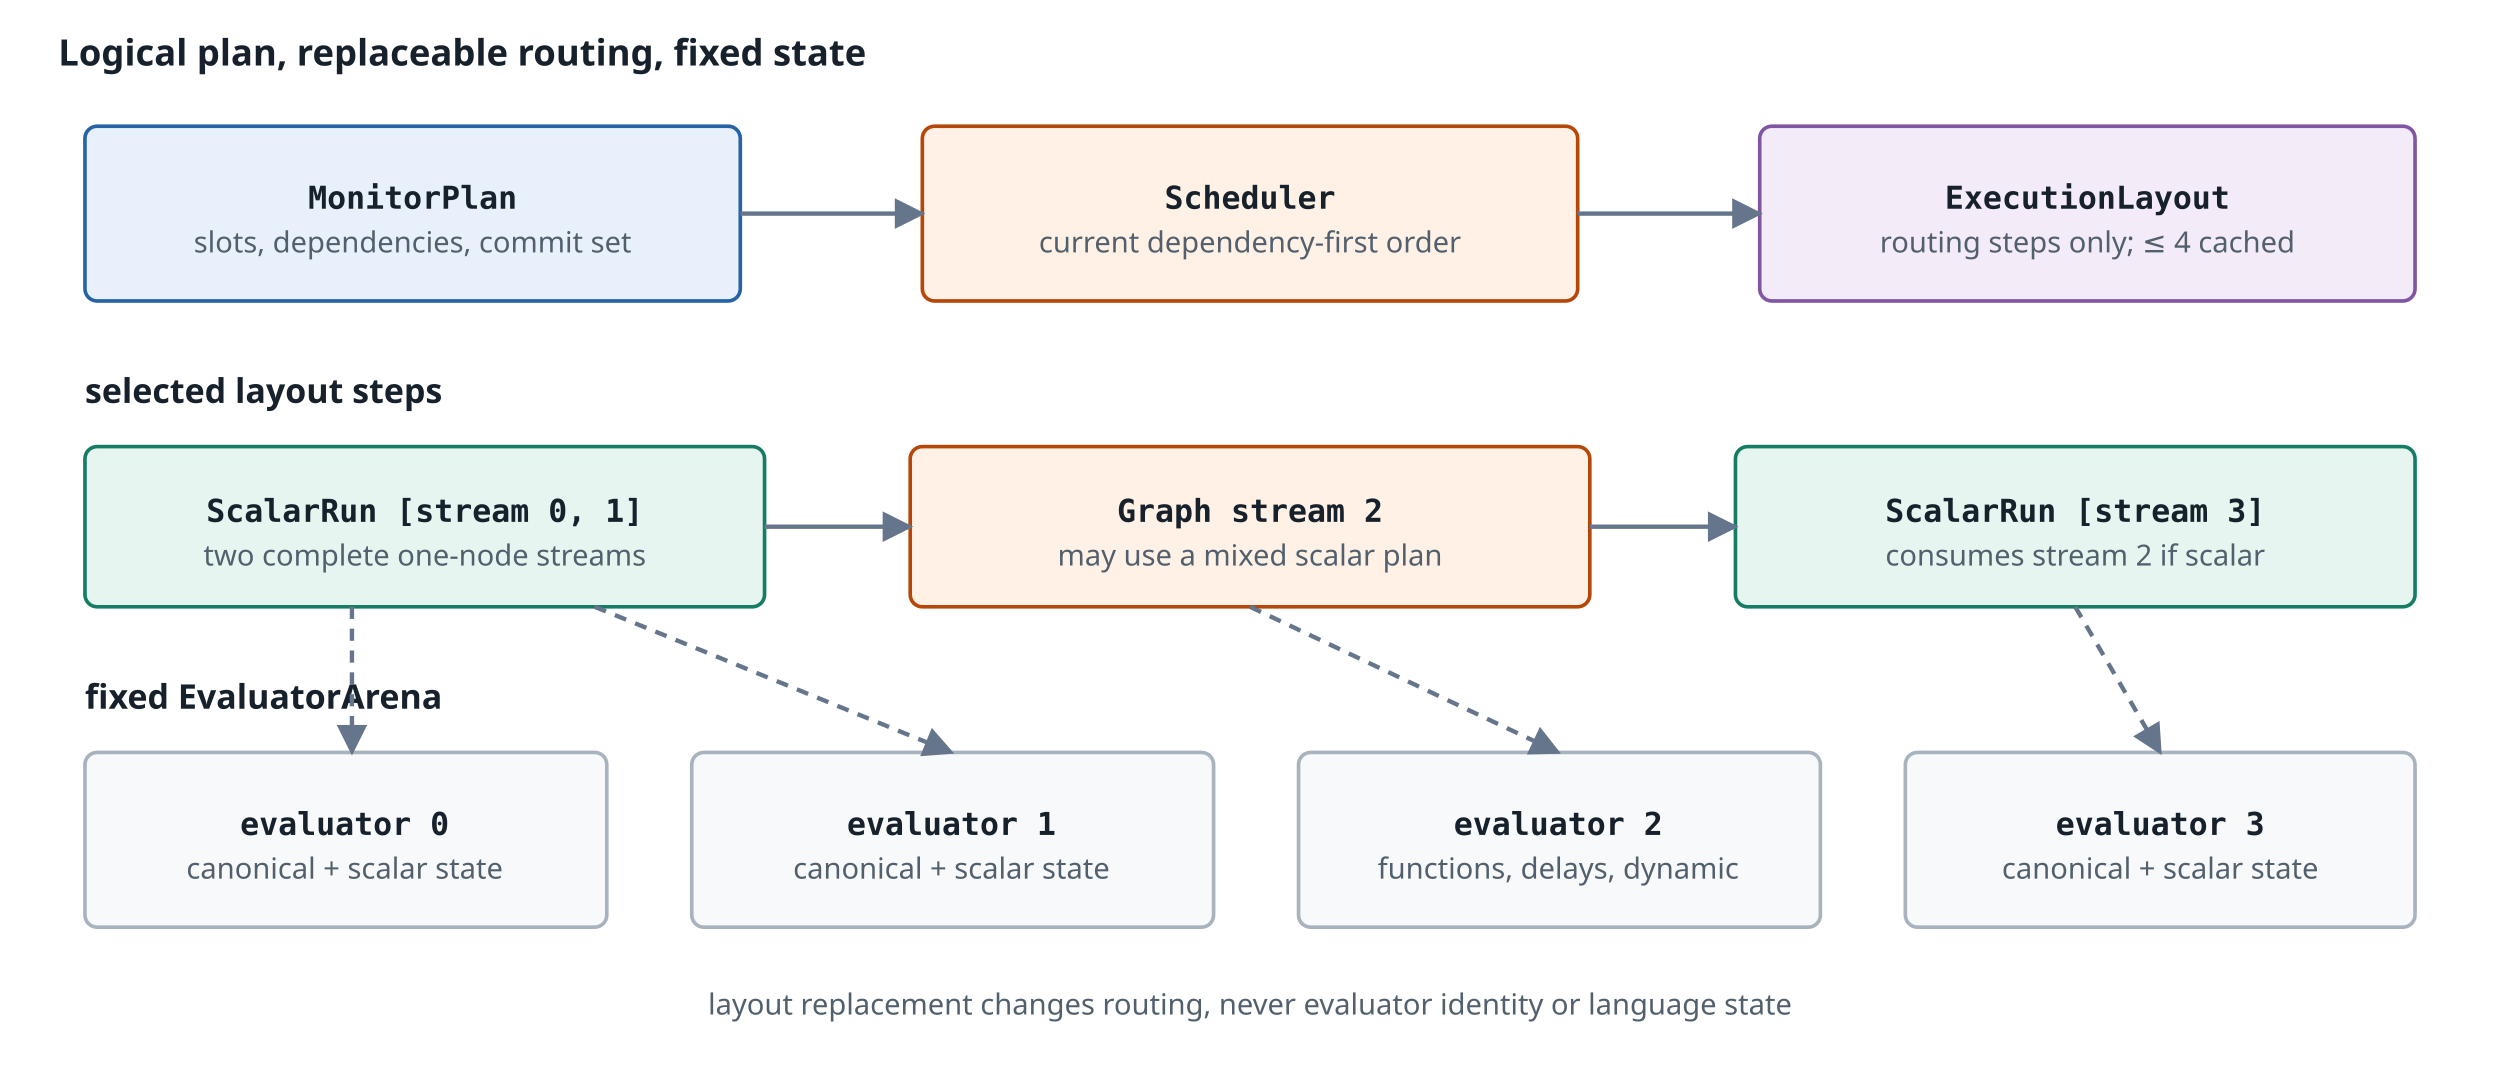
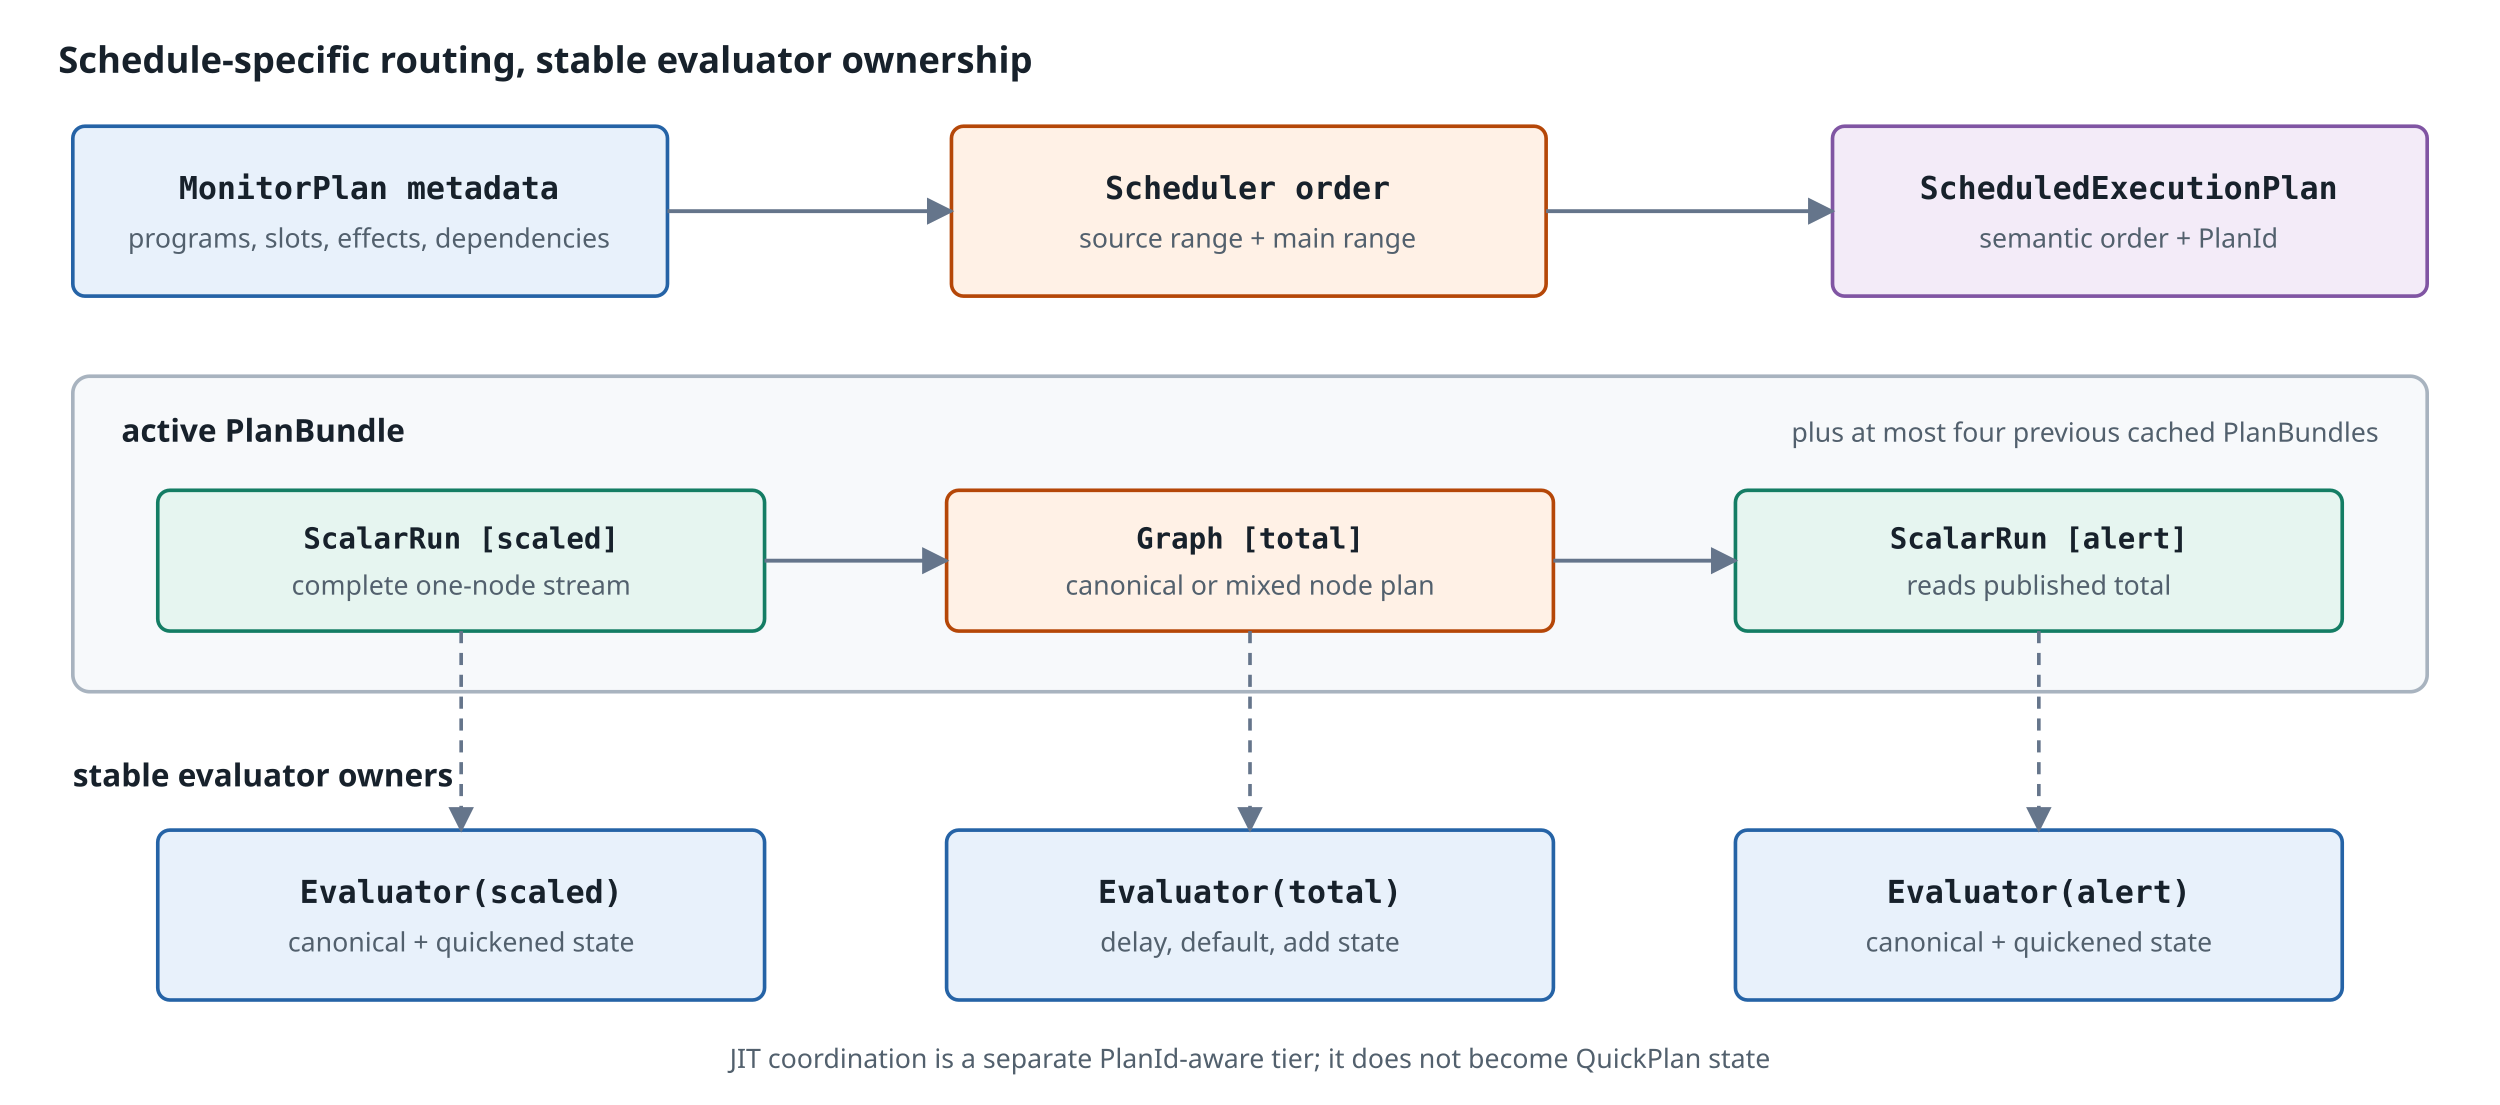
- <svg xmlns="http://www.w3.org/2000/svg" viewBox="0 0 1030 445" role="img" aria-labelledby="layout-arrow-title layout-arrow-desc" style="width:100%;max-width:1030px;height:auto;background:#ffffff;border:1px solid #d0d7de;border-radius:6px">
+ <svg xmlns="http://www.w3.org/2000/svg" viewBox="0 0 1030 455" role="img" aria-labelledby="layout-arrow-title layout-arrow-desc" style="width:100%;max-width:1030px;height:auto;background:#ffffff;border:1px solid #d0d7de;border-radius:6px">
  <defs>
-     <marker id="layout-arrow" viewBox="0 0 10 10" refX="9" refY="5" markerWidth="7" markerHeight="7" orient="auto-start-reverse">
+     <marker id="layout-arrow" markerWidth="7" markerHeight="7" refX="9" refY="5" viewBox="0 0 10 10" orient="auto" markerUnits="strokeWidth">
      <path d="M 0 0 L 10 5 L 0 10 z" fill="#65758b" />
    </marker>
  </defs>
-   <text x="24" y="27" text-anchor="start" font-family="system-ui, sans-serif" font-size="15" font-weight="700" fill="#17212b">Logical plan, replaceable routing, fixed state</text>
-   <rect x="35" y="52" width="270" height="72" rx="5" fill="#e8f1fb" stroke="#2563a6" stroke-width="1.5" />
-   <text x="170" y="86" text-anchor="middle" font-family="ui-monospace, monospace" font-size="13" font-weight="600" fill="#17212b">MonitorPlan</text>
-   <text x="170" y="104" text-anchor="middle" font-family="system-ui, sans-serif" font-size="12" font-weight="400" fill="#52606d">slots, dependencies, commit set</text>
-   <rect x="380" y="52" width="270" height="72" rx="5" fill="#fff1e6" stroke="#b54708" stroke-width="1.5" />
-   <text x="515" y="86" text-anchor="middle" font-family="ui-monospace, monospace" font-size="13" font-weight="600" fill="#17212b">Scheduler</text>
-   <text x="515" y="104" text-anchor="middle" font-family="system-ui, sans-serif" font-size="12" font-weight="400" fill="#52606d">current dependency-first order</text>
-   <rect x="725" y="52" width="270" height="72" rx="5" fill="#f3ebf8" stroke="#8055a3" stroke-width="1.5" />
-   <text x="860" y="86" text-anchor="middle" font-family="ui-monospace, monospace" font-size="13" font-weight="600" fill="#17212b">ExecutionLayout</text>
-   <text x="860" y="104" text-anchor="middle" font-family="system-ui, sans-serif" font-size="12" font-weight="400" fill="#52606d">routing steps only; ≤ 4 cached</text>
-   <line x1="305" y1="88" x2="380" y2="88" stroke="#65758b" stroke-width="1.8" marker-end="url(#layout-arrow)" />
-   <line x1="650" y1="88" x2="725" y2="88" stroke="#65758b" stroke-width="1.8" marker-end="url(#layout-arrow)" />
-   <text x="35" y="166" text-anchor="start" font-family="system-ui, sans-serif" font-size="14" font-weight="600" fill="#17212b">selected layout steps</text>
-   <rect x="35" y="184" width="280" height="66" rx="5" fill="#e6f5f0" stroke="#147d64" stroke-width="1.5" />
-   <text x="175" y="215" text-anchor="middle" font-family="ui-monospace, monospace" font-size="13" font-weight="600" fill="#17212b">ScalarRun [stream 0, 1]</text>
-   <text x="175" y="233" text-anchor="middle" font-family="system-ui, sans-serif" font-size="12" font-weight="400" fill="#52606d">two complete one-node streams</text>
-   <rect x="375" y="184" width="280" height="66" rx="5" fill="#fff1e6" stroke="#b54708" stroke-width="1.5" />
-   <text x="515" y="215" text-anchor="middle" font-family="ui-monospace, monospace" font-size="13" font-weight="600" fill="#17212b">Graph stream 2</text>
-   <text x="515" y="233" text-anchor="middle" font-family="system-ui, sans-serif" font-size="12" font-weight="400" fill="#52606d">may use a mixed scalar plan</text>
-   <rect x="715" y="184" width="280" height="66" rx="5" fill="#e6f5f0" stroke="#147d64" stroke-width="1.5" />
-   <text x="855" y="215" text-anchor="middle" font-family="ui-monospace, monospace" font-size="13" font-weight="600" fill="#17212b">ScalarRun [stream 3]</text>
-   <text x="855" y="233" text-anchor="middle" font-family="system-ui, sans-serif" font-size="12" font-weight="400" fill="#52606d">consumes stream 2 if scalar</text>
-   <line x1="315" y1="217" x2="375" y2="217" stroke="#65758b" stroke-width="1.8" marker-end="url(#layout-arrow)" />
-   <line x1="655" y1="217" x2="715" y2="217" stroke="#65758b" stroke-width="1.8" marker-end="url(#layout-arrow)" />
-   <text x="35" y="292" text-anchor="start" font-family="system-ui, sans-serif" font-size="14" font-weight="600" fill="#17212b">fixed EvaluatorArena</text>
-   <rect x="35" y="310" width="215" height="72" rx="5" fill="#f7f9fb" stroke="#a8b3bf" stroke-width="1.5" />
-   <text x="142" y="344" text-anchor="middle" font-family="ui-monospace, monospace" font-size="13" font-weight="600" fill="#17212b">evaluator 0</text>
-   <text x="142" y="362" text-anchor="middle" font-family="system-ui, sans-serif" font-size="12" font-weight="400" fill="#52606d">canonical + scalar state</text>
-   <rect x="285" y="310" width="215" height="72" rx="5" fill="#f7f9fb" stroke="#a8b3bf" stroke-width="1.5" />
-   <text x="392" y="344" text-anchor="middle" font-family="ui-monospace, monospace" font-size="13" font-weight="600" fill="#17212b">evaluator 1</text>
-   <text x="392" y="362" text-anchor="middle" font-family="system-ui, sans-serif" font-size="12" font-weight="400" fill="#52606d">canonical + scalar state</text>
-   <rect x="535" y="310" width="215" height="72" rx="5" fill="#f7f9fb" stroke="#a8b3bf" stroke-width="1.5" />
-   <text x="642" y="344" text-anchor="middle" font-family="ui-monospace, monospace" font-size="13" font-weight="600" fill="#17212b">evaluator 2</text>
-   <text x="642" y="362" text-anchor="middle" font-family="system-ui, sans-serif" font-size="12" font-weight="400" fill="#52606d">functions, delays, dynamic</text>
-   <rect x="785" y="310" width="210" height="72" rx="5" fill="#f7f9fb" stroke="#a8b3bf" stroke-width="1.5" />
-   <text x="890" y="344" text-anchor="middle" font-family="ui-monospace, monospace" font-size="13" font-weight="600" fill="#17212b">evaluator 3</text>
-   <text x="890" y="362" text-anchor="middle" font-family="system-ui, sans-serif" font-size="12" font-weight="400" fill="#52606d">canonical + scalar state</text>
-   <path d="M 145 250 L 145 310" fill="none" stroke="#65758b" stroke-width="1.8" stroke-dasharray="5 4" marker-end="url(#layout-arrow)" />
-   <path d="M 245 250 L 392 310" fill="none" stroke="#65758b" stroke-width="1.8" stroke-dasharray="5 4" marker-end="url(#layout-arrow)" />
-   <path d="M 515 250 L 642 310" fill="none" stroke="#65758b" stroke-width="1.8" stroke-dasharray="5 4" marker-end="url(#layout-arrow)" />
-   <path d="M 855 250 L 890 310" fill="none" stroke="#65758b" stroke-width="1.8" stroke-dasharray="5 4" marker-end="url(#layout-arrow)" />
-   <text x="515" y="418" text-anchor="middle" font-family="system-ui, sans-serif" font-size="12" font-weight="400" fill="#52606d">layout replacement changes routing, never evaluator identity or language state</text>
+   <text x="24" y="30" font-family="system-ui, sans-serif" font-size="15" font-weight="700" fill="#17212b">Schedule-specific routing, stable evaluator ownership</text>
+   <rect x="30" y="52" width="245" height="70" rx="5" fill="#e8f1fb" stroke="#2563a6" stroke-width="1.5" />
+   <text x="152" y="82" text-anchor="middle" font-family="ui-monospace, monospace" font-size="13" font-weight="600" fill="#17212b">MonitorPlan metadata</text>
+   <text x="152" y="102" text-anchor="middle" font-family="system-ui, sans-serif" font-size="11" fill="#52606d">programs, slots, effects, dependencies</text>
+   <rect x="392" y="52" width="245" height="70" rx="5" fill="#fff1e6" stroke="#b54708" stroke-width="1.5" />
+   <text x="514" y="82" text-anchor="middle" font-family="ui-monospace, monospace" font-size="13" font-weight="600" fill="#17212b">Scheduler order</text>
+   <text x="514" y="102" text-anchor="middle" font-family="system-ui, sans-serif" font-size="11" fill="#52606d">source range + main range</text>
+   <rect x="755" y="52" width="245" height="70" rx="5" fill="#f3ebf8" stroke="#8055a3" stroke-width="1.5" />
+   <text x="877" y="82" text-anchor="middle" font-family="ui-monospace, monospace" font-size="13" font-weight="600" fill="#17212b">ScheduledExecutionPlan</text>
+   <text x="877" y="102" text-anchor="middle" font-family="system-ui, sans-serif" font-size="11" fill="#52606d">semantic order + PlanId</text>
+   <path d="M 275 87 H 392" fill="none" stroke="#65758b" stroke-width="1.6" marker-end="url(#layout-arrow)" />
+   <path d="M 637 87 H 755" fill="none" stroke="#65758b" stroke-width="1.6" marker-end="url(#layout-arrow)" />
+   <rect x="30" y="155" width="970" height="130" rx="7" fill="#f7f9fb" stroke="#a8b3bf" stroke-width="1.5" />
+   <text x="50" y="182" font-family="system-ui, sans-serif" font-size="13" font-weight="600" fill="#17212b">active PlanBundle</text>
+   <text x="980" y="182" text-anchor="end" font-family="system-ui, sans-serif" font-size="11" fill="#52606d">plus at most four previous cached PlanBundles</text>
+   <rect x="65" y="202" width="250" height="58" rx="5" fill="#e6f5f0" stroke="#147d64" stroke-width="1.5" />
+   <text x="190" y="226" text-anchor="middle" font-family="ui-monospace, monospace" font-size="12" font-weight="600" fill="#17212b">ScalarRun [scaled]</text>
+   <text x="190" y="245" text-anchor="middle" font-family="system-ui, sans-serif" font-size="11" fill="#52606d">complete one-node stream</text>
+   <rect x="390" y="202" width="250" height="58" rx="5" fill="#fff1e6" stroke="#b54708" stroke-width="1.5" />
+   <text x="515" y="226" text-anchor="middle" font-family="ui-monospace, monospace" font-size="12" font-weight="600" fill="#17212b">Graph [total]</text>
+   <text x="515" y="245" text-anchor="middle" font-family="system-ui, sans-serif" font-size="11" fill="#52606d">canonical or mixed node plan</text>
+   <rect x="715" y="202" width="250" height="58" rx="5" fill="#e6f5f0" stroke="#147d64" stroke-width="1.5" />
+   <text x="840" y="226" text-anchor="middle" font-family="ui-monospace, monospace" font-size="12" font-weight="600" fill="#17212b">ScalarRun [alert]</text>
+   <text x="840" y="245" text-anchor="middle" font-family="system-ui, sans-serif" font-size="11" fill="#52606d">reads published total</text>
+   <path d="M 315 231 H 390" fill="none" stroke="#65758b" stroke-width="1.6" marker-end="url(#layout-arrow)" />
+   <path d="M 640 231 H 715" fill="none" stroke="#65758b" stroke-width="1.6" marker-end="url(#layout-arrow)" />
+   <text x="30" y="324" font-family="system-ui, sans-serif" font-size="13" font-weight="600" fill="#17212b">stable evaluator owners</text>
+   <rect x="65" y="342" width="250" height="70" rx="5" fill="#e8f1fb" stroke="#2563a6" stroke-width="1.5" />
+   <text x="190" y="372" text-anchor="middle" font-family="ui-monospace, monospace" font-size="13" font-weight="600" fill="#17212b">Evaluator(scaled)</text>
+   <text x="190" y="392" text-anchor="middle" font-family="system-ui, sans-serif" font-size="11" fill="#52606d">canonical + quickened state</text>
+   <rect x="390" y="342" width="250" height="70" rx="5" fill="#e8f1fb" stroke="#2563a6" stroke-width="1.5" />
+   <text x="515" y="372" text-anchor="middle" font-family="ui-monospace, monospace" font-size="13" font-weight="600" fill="#17212b">Evaluator(total)</text>
+   <text x="515" y="392" text-anchor="middle" font-family="system-ui, sans-serif" font-size="11" fill="#52606d">delay, default, add state</text>
+   <rect x="715" y="342" width="250" height="70" rx="5" fill="#e8f1fb" stroke="#2563a6" stroke-width="1.5" />
+   <text x="840" y="372" text-anchor="middle" font-family="ui-monospace, monospace" font-size="13" font-weight="600" fill="#17212b">Evaluator(alert)</text>
+   <text x="840" y="392" text-anchor="middle" font-family="system-ui, sans-serif" font-size="11" fill="#52606d">canonical + quickened state</text>
+   <g fill="none" stroke="#65758b" stroke-width="1.5" stroke-dasharray="5 4" marker-end="url(#layout-arrow)">
+     <path d="M 190 260 V 342" />
+     <path d="M 515 260 V 342" />
+     <path d="M 840 260 V 342" />
+   </g>
+   <text x="515" y="440" text-anchor="middle" font-family="system-ui, sans-serif" font-size="11" fill="#52606d">JIT coordination is a separate PlanId-aware tier; it does not become QuickPlan state</text>
</svg>
